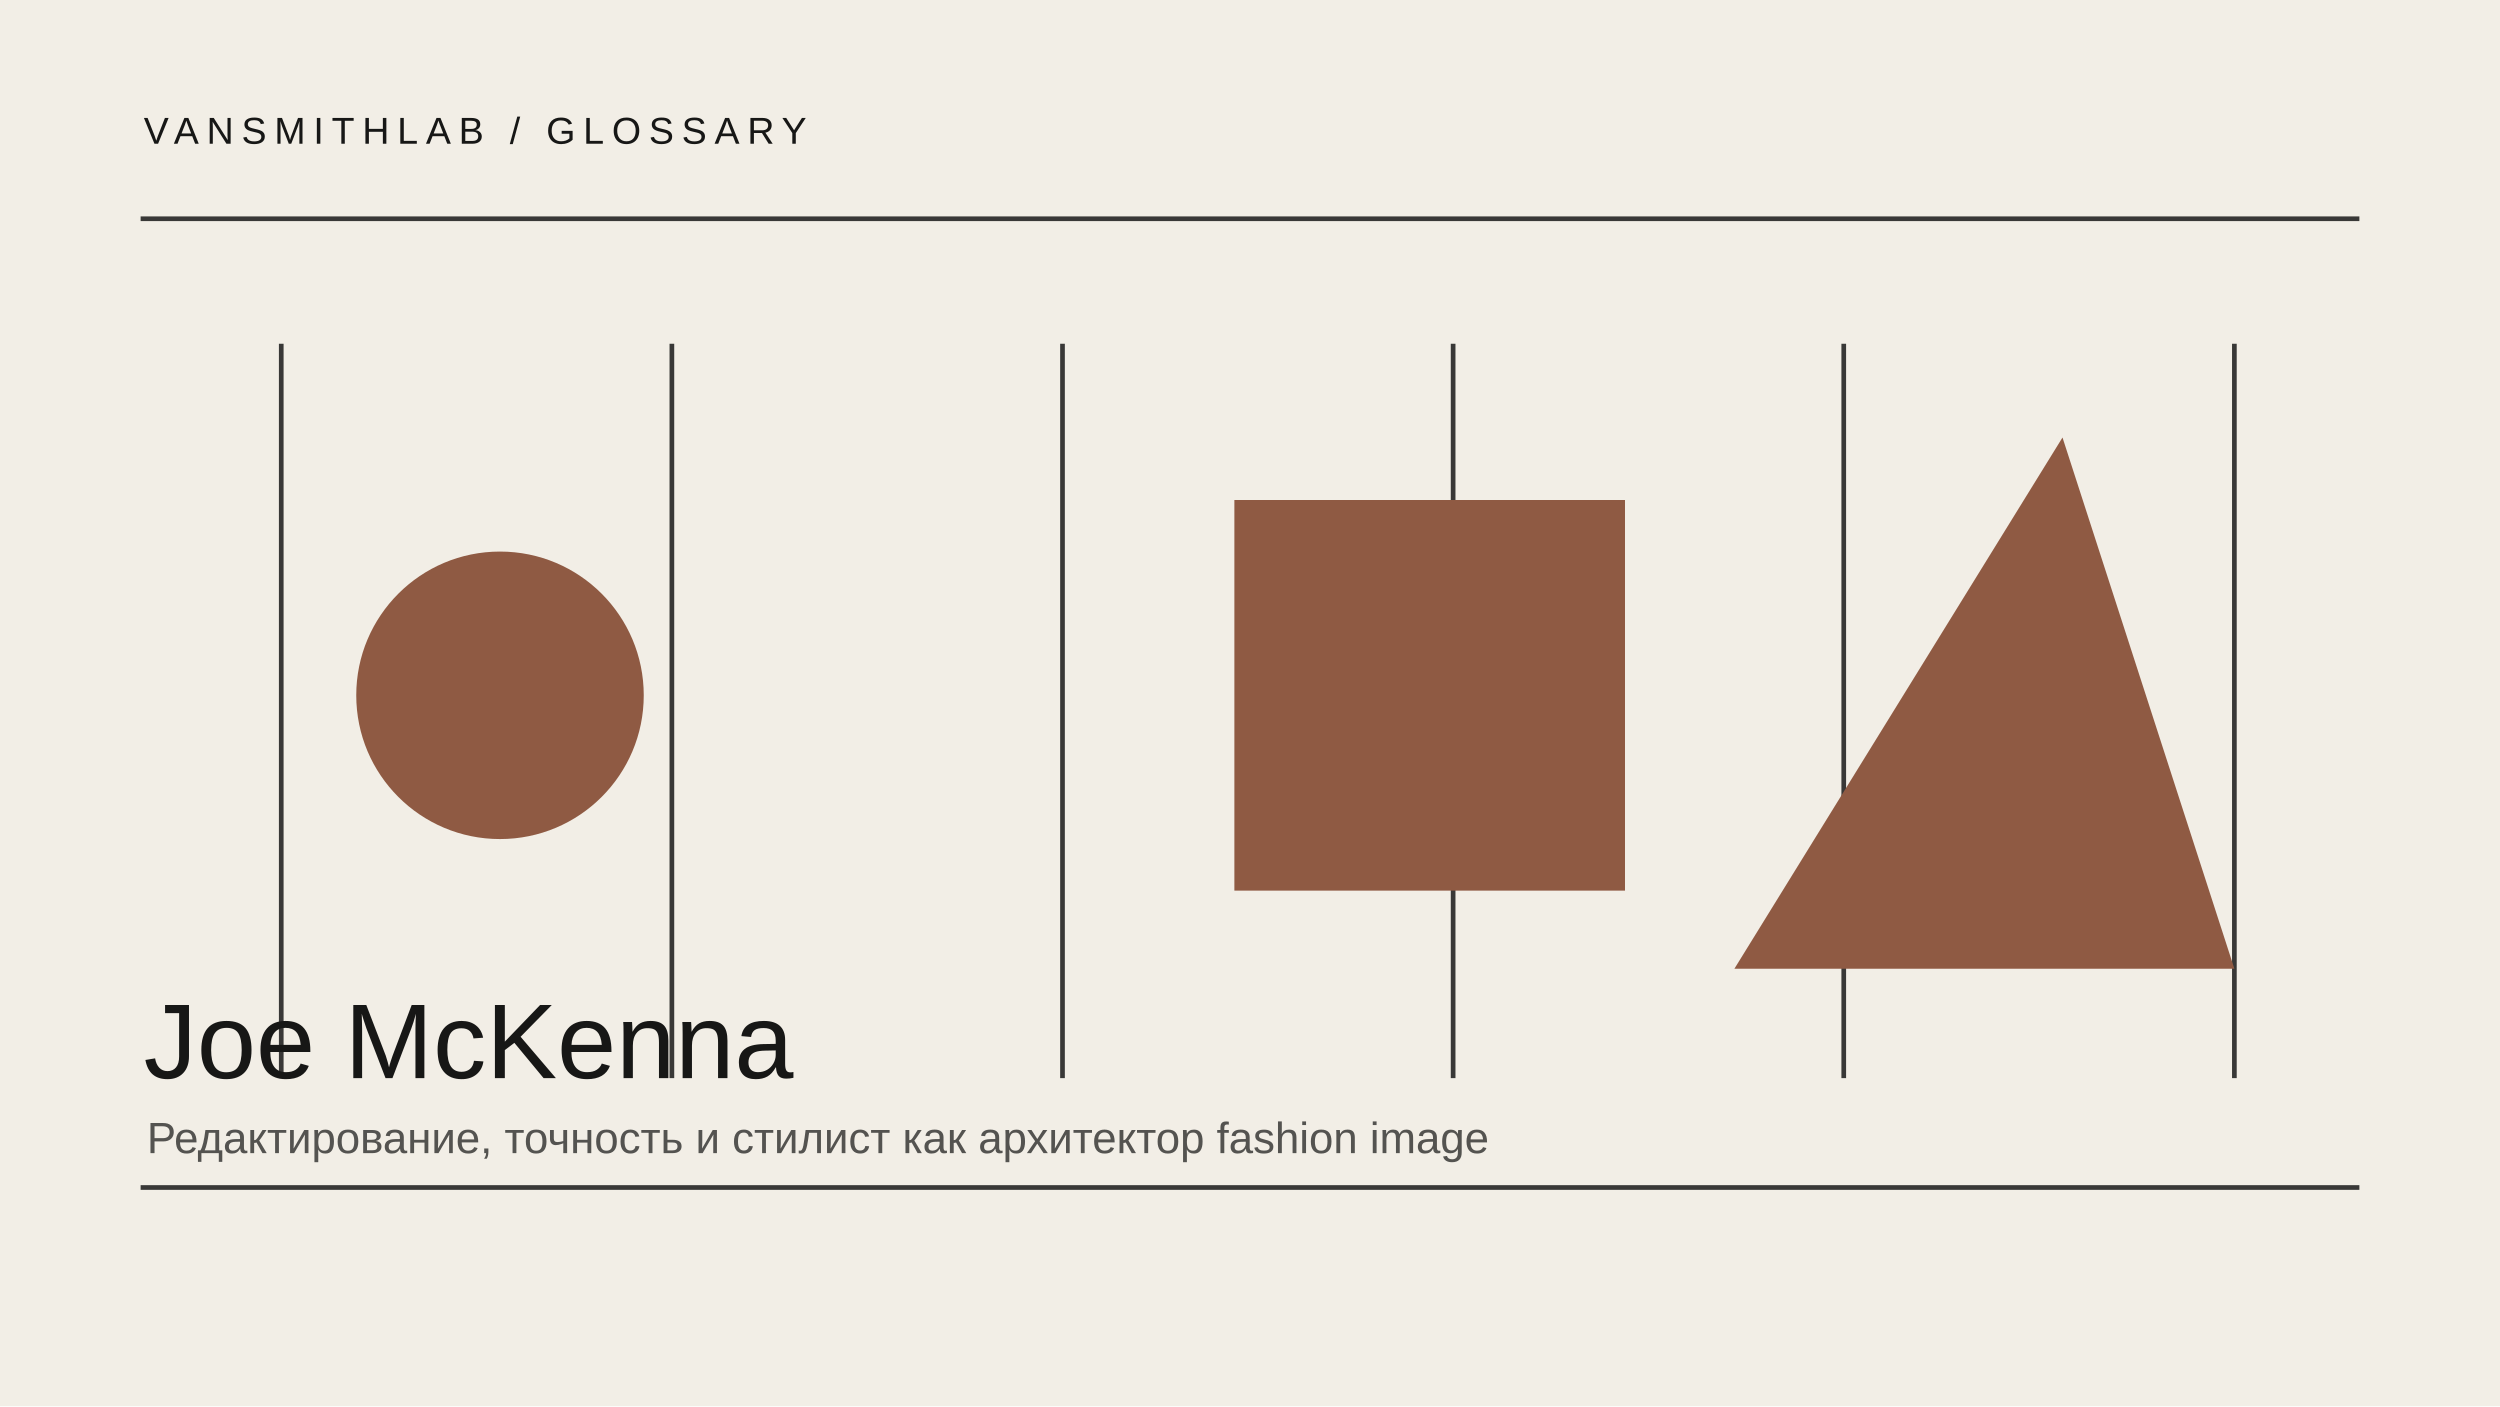
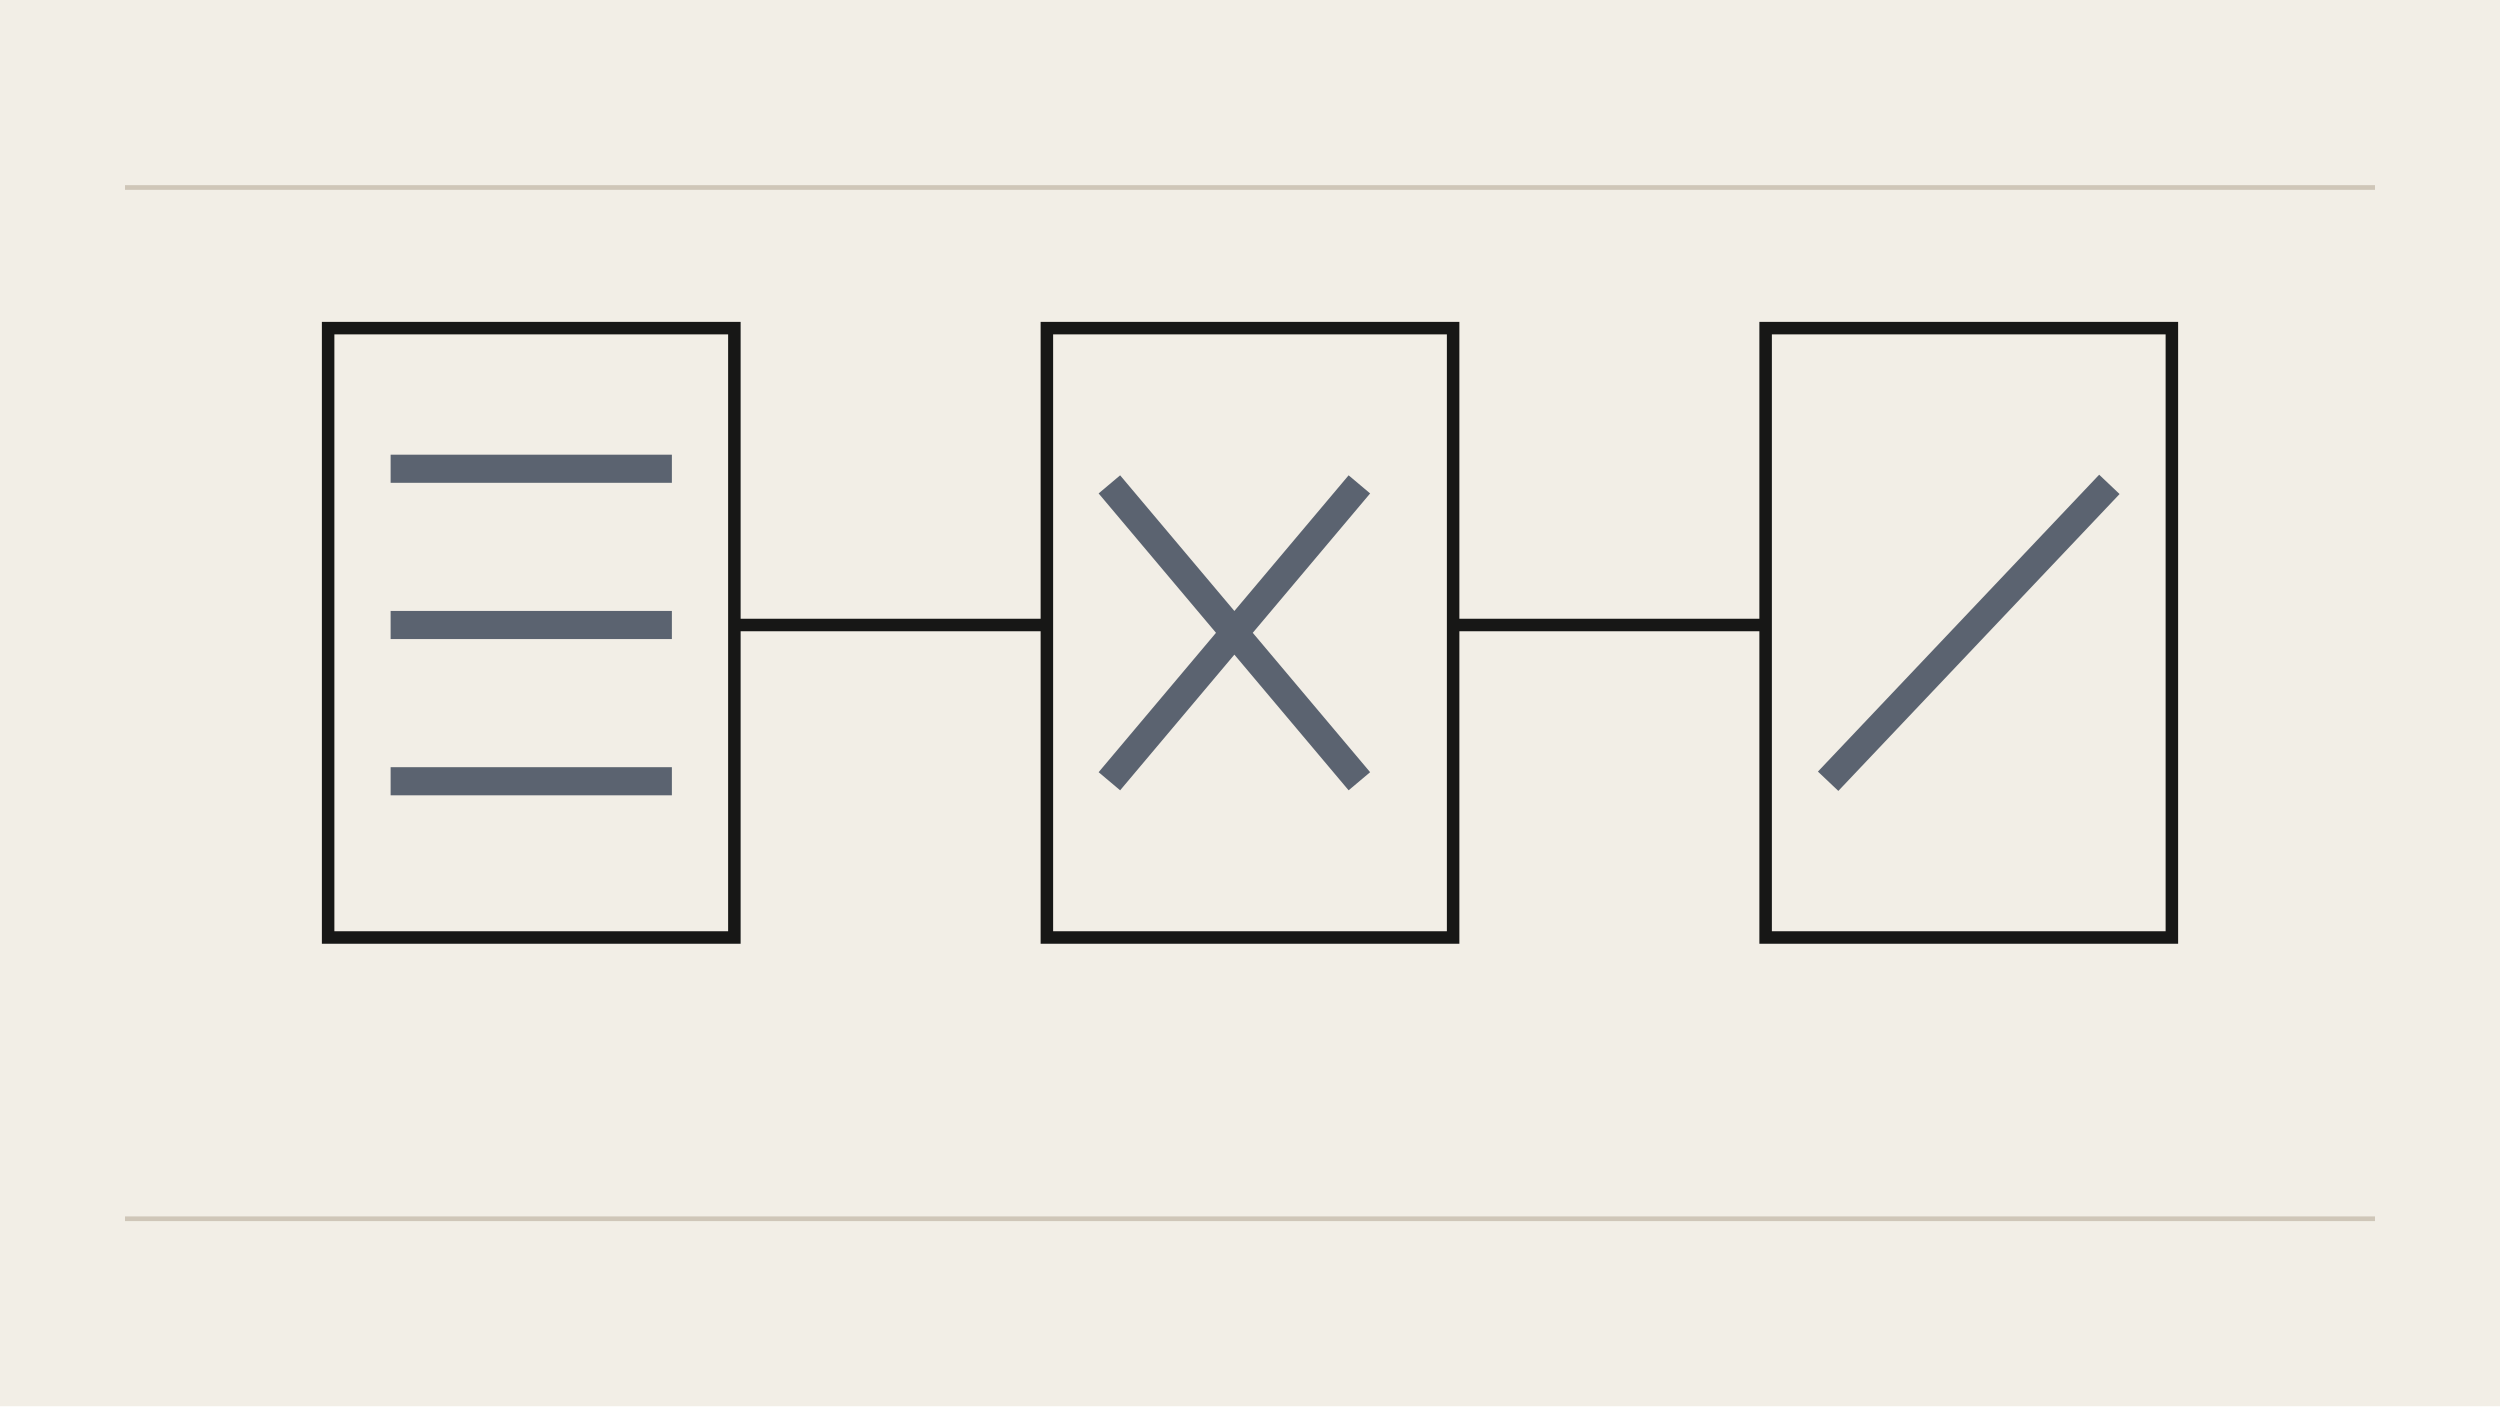
- <svg xmlns="http://www.w3.org/2000/svg" viewBox="0 0 1600 900" role="img" aria-labelledby="t d">
+ <svg xmlns="http://www.w3.org/2000/svg" viewBox="0 0 1600 900" role="img">
  <rect width="1600" height="900" fill="#f2eee6" />
-   <g fill="none" stroke="#171716" stroke-width="3" opacity=".84">
-     <path d="M90 140H1510M90 760H1510" />
-     <path d="M180 220V690M430 220V690M680 220V690M930 220V690M1180 220V690M1430 220V690" />
+   <path d="M80 120H1520M80 780H1520" stroke="#cfc6b8" stroke-width="3" />
+   <g fill="none" stroke="#171716" stroke-width="8">
+     <rect x="210" y="210" width="260" height="390" />
+     <rect x="670" y="210" width="260" height="390" />
+     <rect x="1130" y="210" width="260" height="390" />
+     <path d="M470 400H670M930 400H1130" />
  </g>
-   <g fill="#8f5a43">
-     <circle cx="320" cy="445" r="92" />
-     <rect x="790" y="320" width="250" height="250" />
-     <path d="M1110 620L1320 280L1430 620Z" />
-   </g>
-   <g fill="#171716" font-family="Arial, sans-serif">
-     <text x="92" y="92" font-size="24" letter-spacing="5">VANSMITHLAB / GLOSSARY</text>
-     <text x="92" y="690" font-size="68">Joe McKenna</text>
-     <text x="94" y="738" font-size="28" opacity=".72">Редактирование, точность и стилист как архитектор fashion image</text>
+   <g stroke="#5b6370" stroke-width="18">
+     <path d="M250 300H430M250 400H430M250 500H430" />
+     <path d="M710 310L870 500M870 310L710 500" />
+     <path d="M1170 500L1350 310" />
  </g>
</svg>
